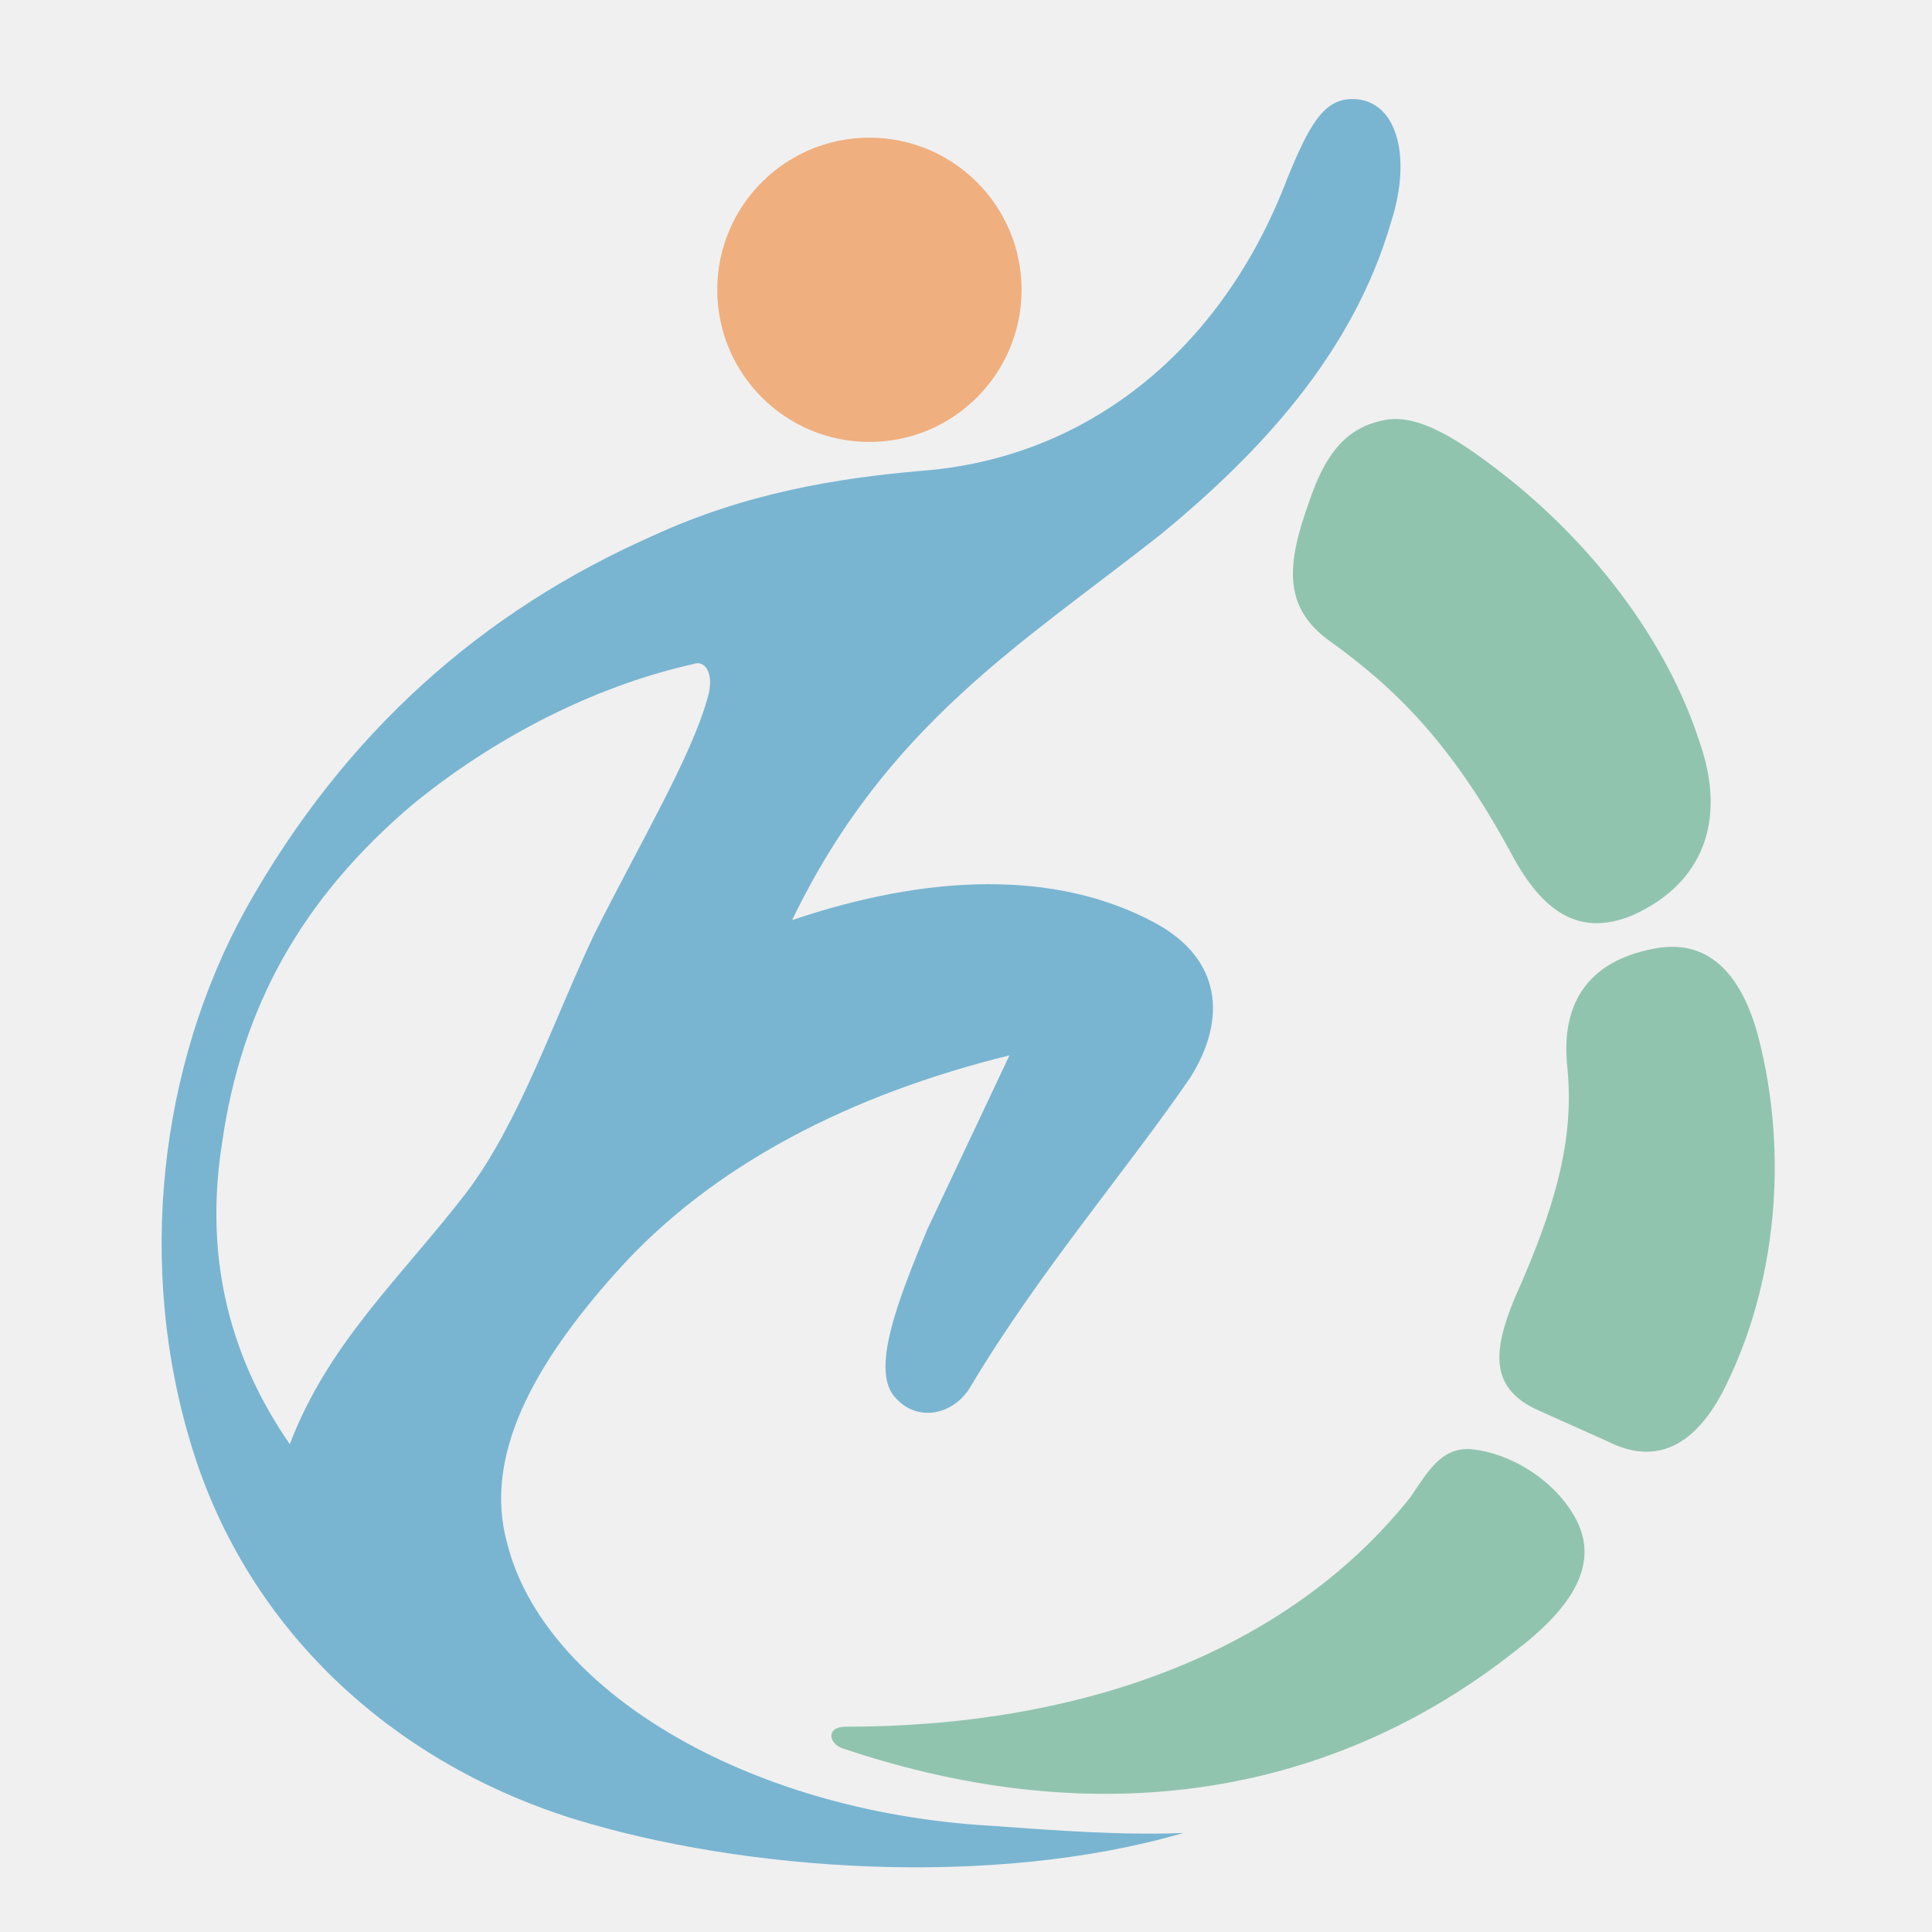
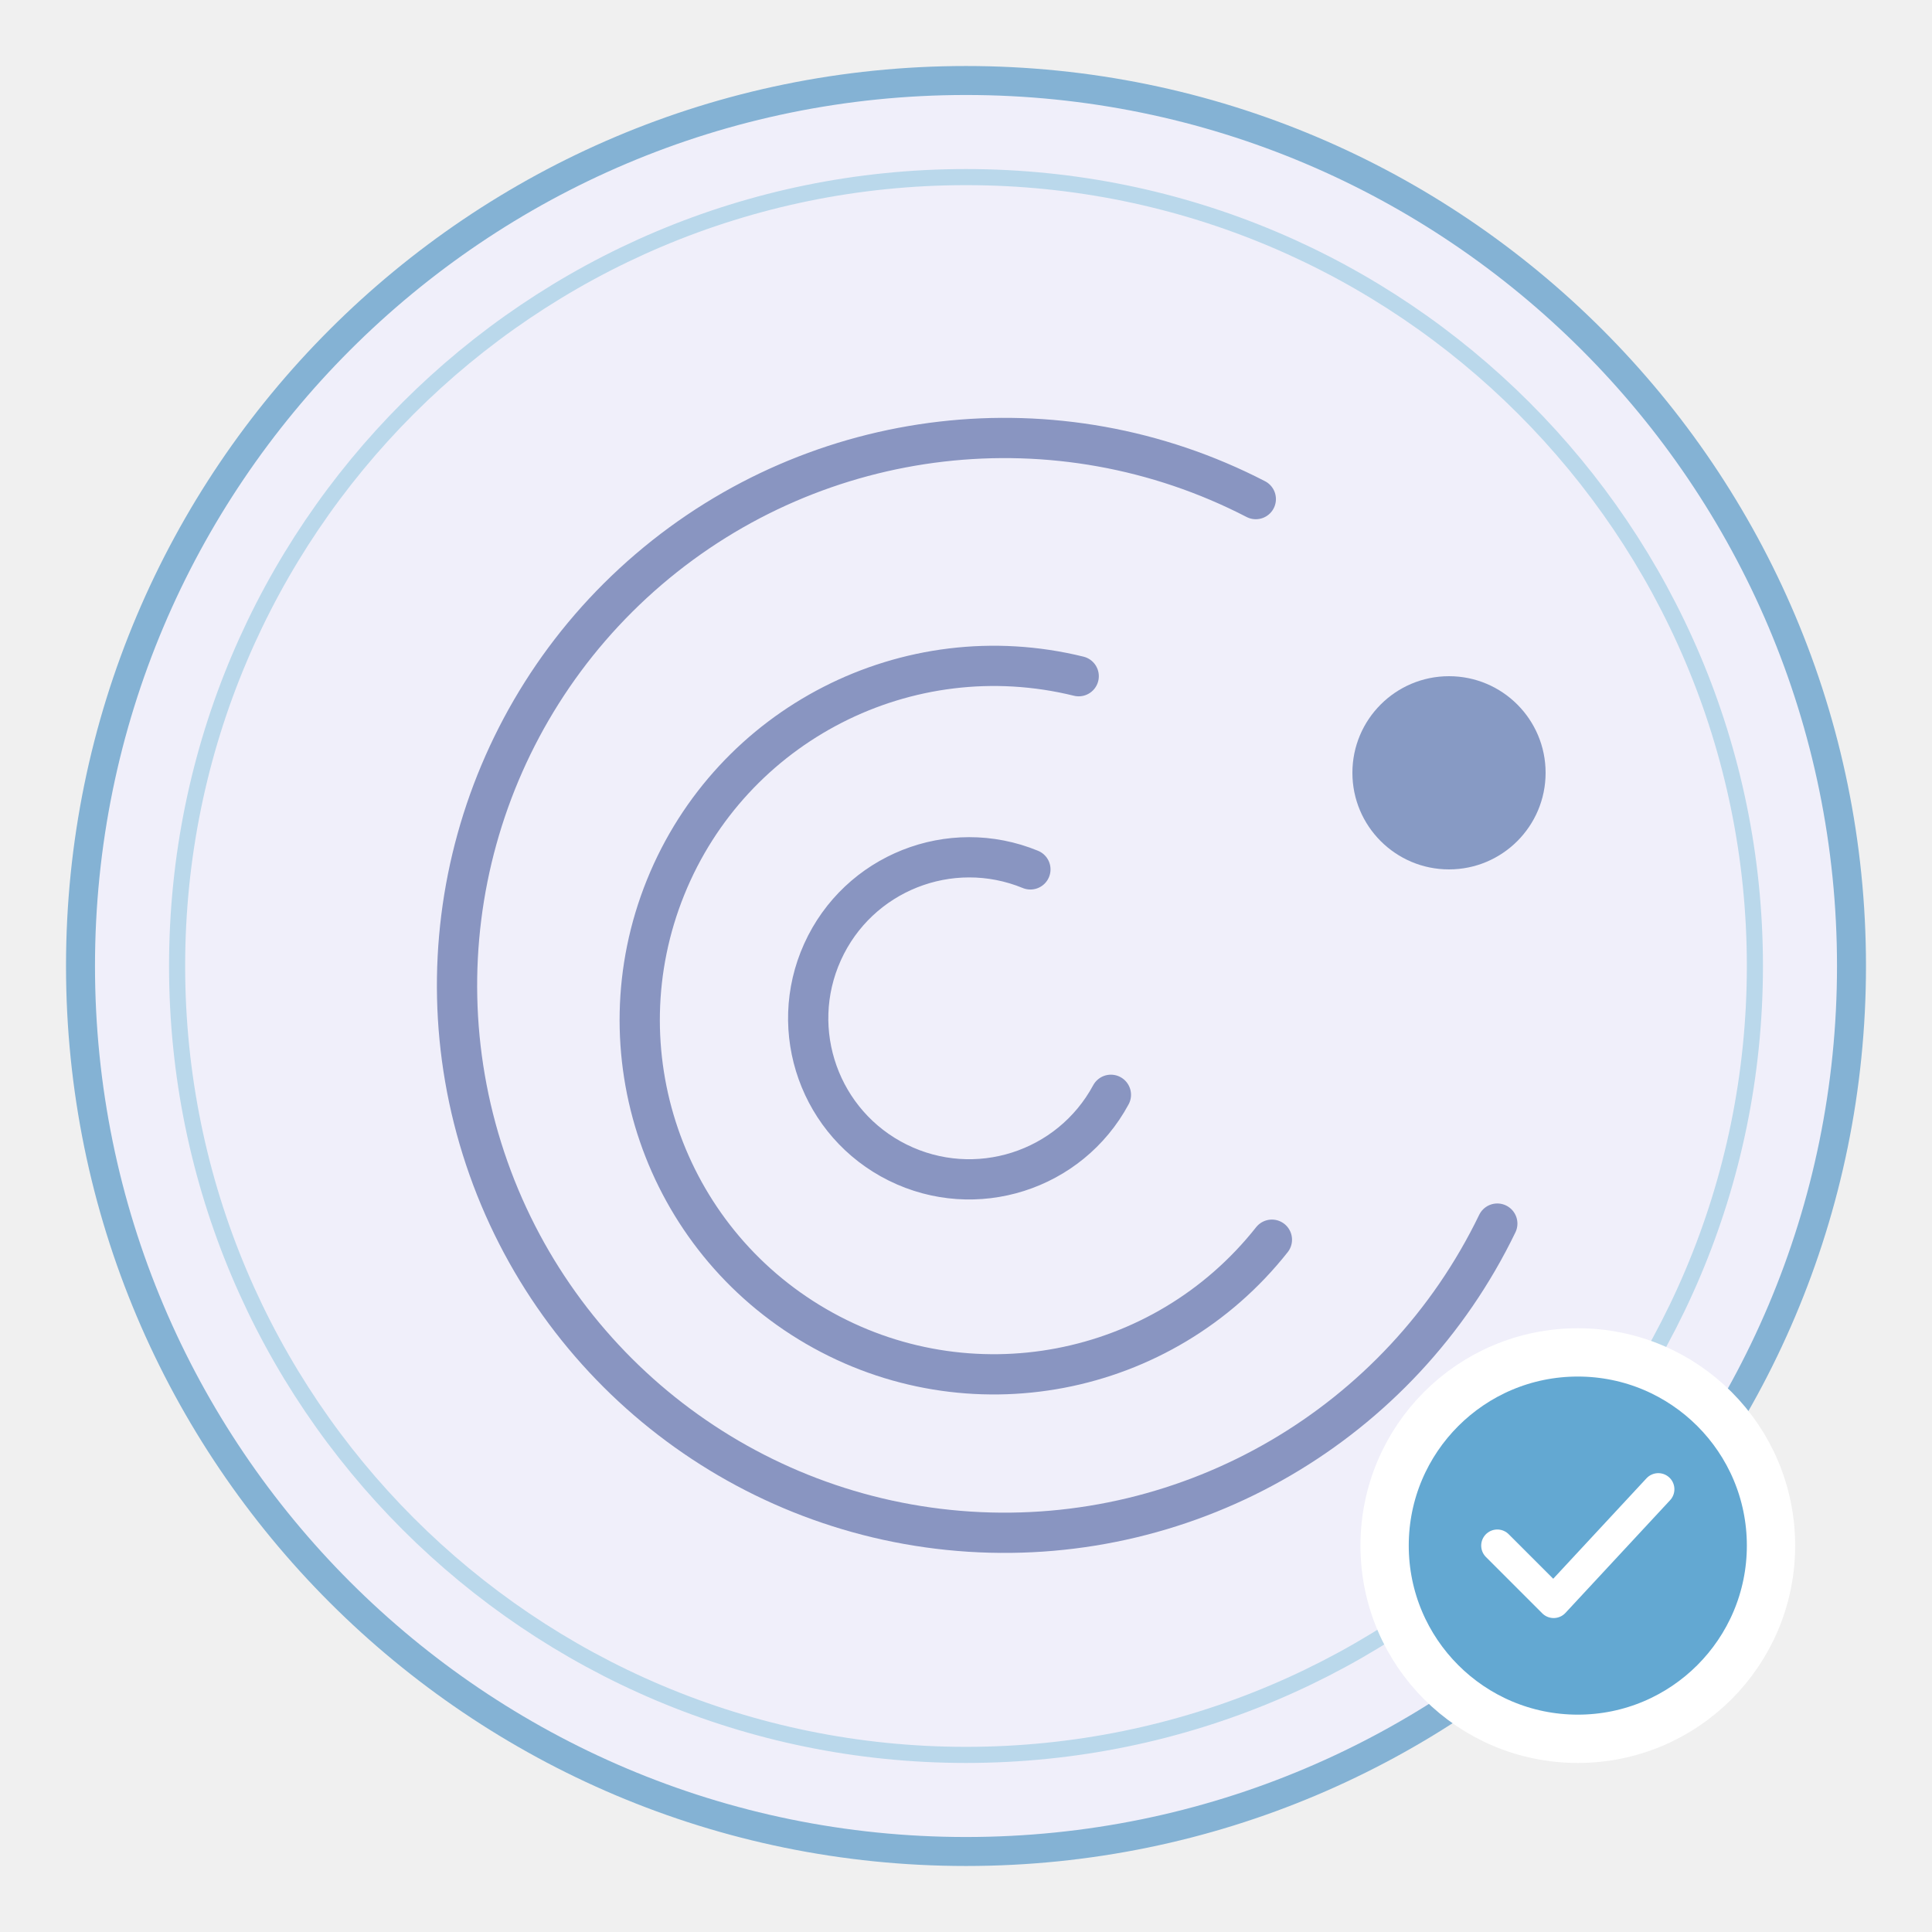
- <svg xmlns="http://www.w3.org/2000/svg" viewBox="240 210 800 800" fill="none">
-   <circle cx="600" cy="330" r="63" fill="#efaf7f" />
-   <path fill="#79b5d1" fill-rule="evenodd" d="M800 251C818 251 825 274 816 302C800 357 761 398 721 431C664 476 607 510 568 591C624 572 677 570 718 592C746 607 748 632 733 656C707 694 670 737 642 784C635 796 620 799 611 789C600 778 612 748 624 719L658 647C593 663 535 692 495 737C461 775 440 813 450 849C465 909 548 960 650 966C678 968 704 970 730 969C651 992 548 985 477 963C401 939 343 884 320 811C296 735 306 651 342 586C383 513 440 463 510 432C549 414 587 408 621 405C690 400 746 355 773 284C782 262 788 251 800 251ZM527 485C491 493 449 512 411 543C365 582 340 627 332 683C325 727 333 769 360 808C376 766 406 739 433 704C455 675 469 633 486 597C505 559 526 524 533 499C536 489 532 483 527 485Z" />
-   <path fill="#91c4af" d="M813 384C827 381 844 392 862 406C898 434 930 474 944 518C955 550 945 576 916 589C892 599 877 585 865 562C841 518 818 495 790 475C771 461 773 443 782 418C789 397 798 387 813 384Z" />
-   <path fill="#91c4af" d="M924 603C947 598 961 613 968 639C981 689 975 742 955 783C944 806 928 818 906 807L877 794C857 785 858 770 867 748C884 710 892 682 889 652C886 624 899 608 924 603Z" />
-   <path fill="#91c4af" d="M848 810C864 811 883 822 892 838C904 859 888 878 867 894C792 953 696 970 589 934C583 932 582 925 590 925C688 925 773 894 824 830C832 818 837 810 848 810Z" />
+ <svg xmlns="http://www.w3.org/2000/svg" viewBox="0 0 120 120" fill="none">
+   <circle cx="60" cy="60" r="55" fill="#f0effa" stroke="#84b2d4" stroke-width="1.8" />
+   <circle cx="60" cy="60" r="49" stroke="#bad8eb" stroke-width="1" />
+   <g stroke="#739abc" stroke-width="2.5" stroke-linecap="round" stroke-linejoin="round">
+     <path d="M78 31a34 34 0 1 0 15 45M67 42a22 22 0 1 0 12 35M64 54a10 10 0 1 0 5 14" stroke="#8995c1" />
+     <circle cx="90" cy="48" r="6" fill="#879ac4" stroke="none" />
+   </g>
+   <circle cx="98" cy="96" r="12" fill="#63a8d2" stroke="#fff" stroke-width="3" />
+   <path d="m93 96 3.5 3.5 6.5-7" stroke="#fff" stroke-width="2" stroke-linecap="round" stroke-linejoin="round" />
</svg>
